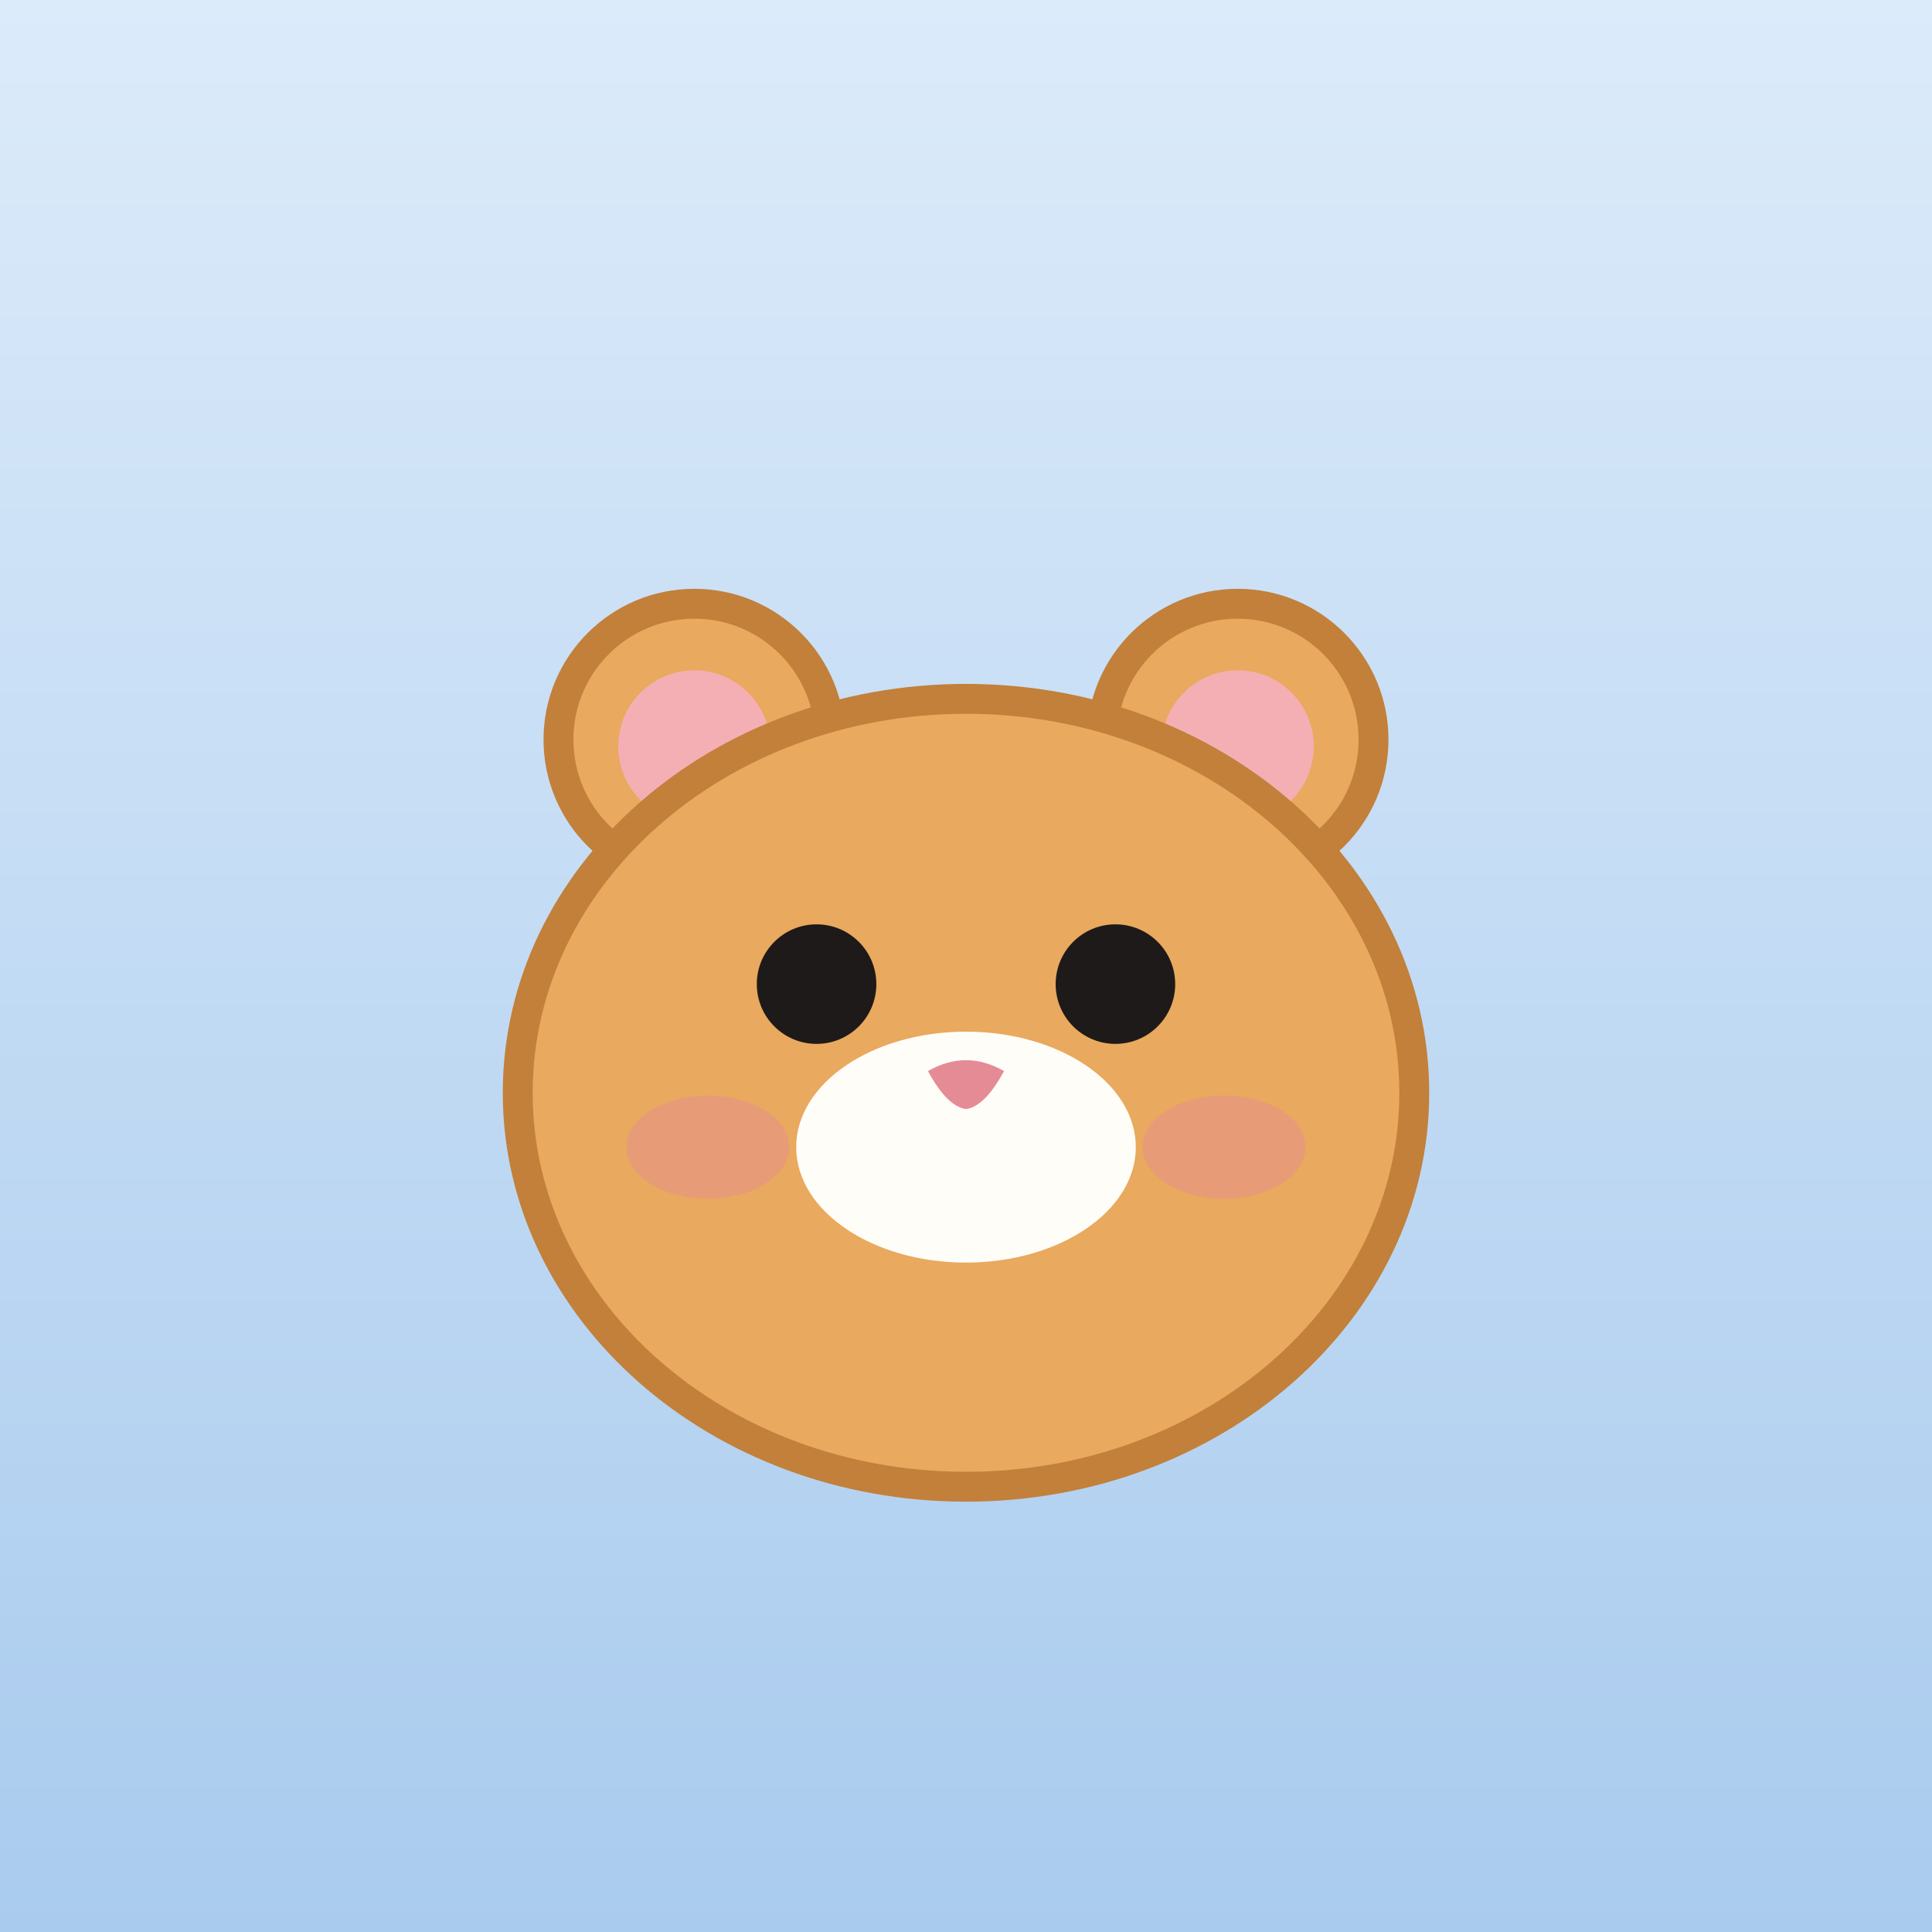
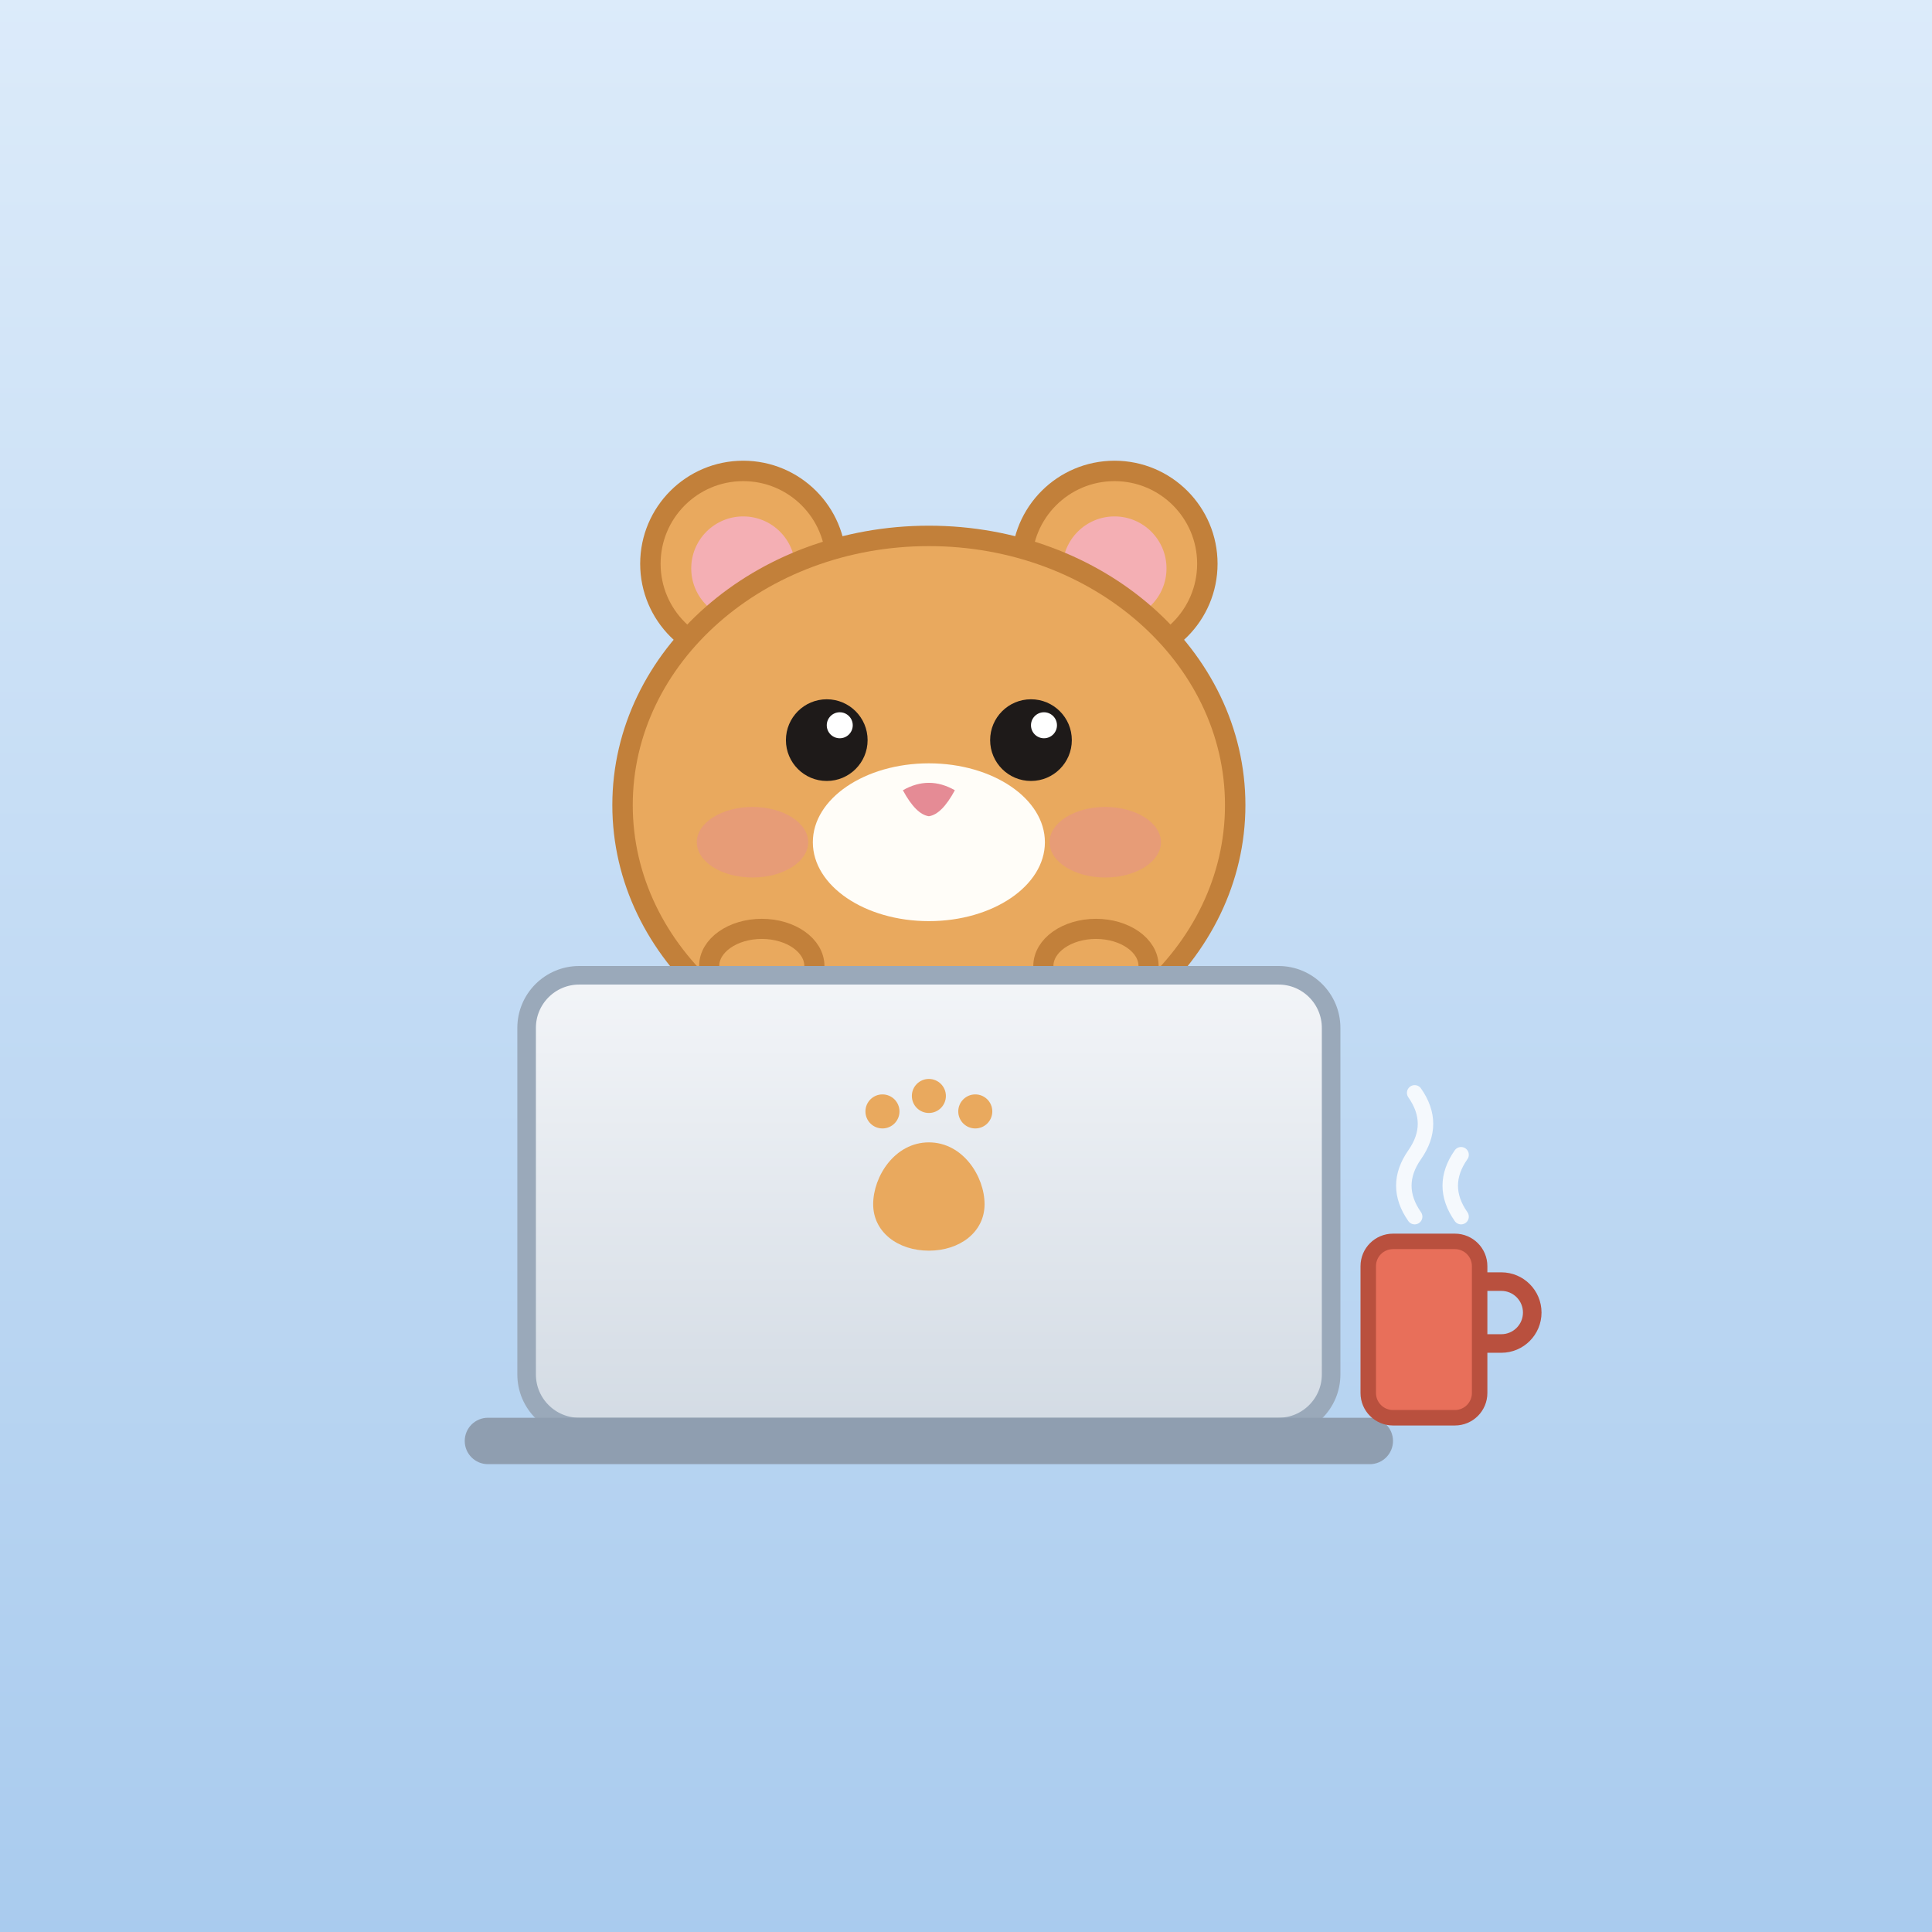
<svg xmlns="http://www.w3.org/2000/svg" viewBox="0 0 1024 1024" width="1024" height="1024">
  <defs>
    <linearGradient id="bg" x1="0" y1="0" x2="0" y2="1">
      <stop offset="0" stop-color="#DCEBFA" />
      <stop offset="1" stop-color="#A9CBEE" />
    </linearGradient>
+     <linearGradient id="lid" x1="0" y1="0" x2="0" y2="1">
+       <stop offset="0" stop-color="#F3F5F8" />
+       <stop offset="1" stop-color="#D3DBE4" />
+     </linearGradient>
  </defs>
  <rect width="1024" height="1024" fill="url(#bg)" />
-   <g transform="translate(152 140) scale(7.2)">
-     <circle cx="30" cy="35" r="10" fill="#E9A95E" stroke="#C2803A" stroke-width="2.2" />
-     <circle cx="70" cy="35" r="10" fill="#E9A95E" stroke="#C2803A" stroke-width="2.2" />
-     <circle cx="30" cy="35.5" r="5.6" fill="#F4AFB4" />
-     <circle cx="70" cy="35.5" r="5.6" fill="#F4AFB4" />
-     <ellipse cx="50" cy="61" rx="33" ry="29" fill="#E9A95E" stroke="#C2803A" stroke-width="2.2" />
-     <ellipse cx="50" cy="65" rx="12.5" ry="8.5" fill="#FFFDF8" />
-     <circle cx="39" cy="53" r="4.4" fill="#1E1A19" />
-     <circle cx="61" cy="53" r="4.4" fill="#1E1A19" />
-     <ellipse cx="31" cy="65" rx="6" ry="3.8" fill="#E58B95" opacity=".45" />
-     <ellipse cx="69" cy="65" rx="6" ry="3.8" fill="#E58B95" opacity=".45" />
-     <path d="M47.2 59.4 Q50 57.8 52.8 59.4 Q51.4 62 50 62.2 Q48.6 62 47.2 59.4 Z" fill="#E58B95" />
+   <g transform="translate(512 512) scale(.82) translate(-536 -566)">
+     <g transform="translate(212 96) scale(6)">
+       <circle cx="30" cy="35" r="10" fill="#E9A95E" stroke="#C2803A" stroke-width="2.2" />
+       <circle cx="70" cy="35" r="10" fill="#E9A95E" stroke="#C2803A" stroke-width="2.2" />
+       <circle cx="30" cy="35.5" r="5.6" fill="#F4AFB4" />
+       <circle cx="70" cy="35.5" r="5.6" fill="#F4AFB4" />
+       <ellipse cx="50" cy="61" rx="33" ry="29" fill="#E9A95E" stroke="#C2803A" stroke-width="2.2" />
+       <ellipse cx="50" cy="65" rx="12.5" ry="8.5" fill="#FFFDF8" />
+       <circle cx="39" cy="54" r="4.4" fill="#1E1A19" />
+       <circle cx="61" cy="54" r="4.4" fill="#1E1A19" />
+       <circle cx="40.4" cy="52.4" r="1.4" fill="#FFFFFF" />
+       <circle cx="62.4" cy="52.4" r="1.4" fill="#FFFFFF" />
+       <ellipse cx="31" cy="65" rx="6" ry="3.8" fill="#E58B95" opacity=".45" />
+       <ellipse cx="69" cy="65" rx="6" ry="3.8" fill="#E58B95" opacity=".45" />
+       <path d="M47.2 59.4 Q50 57.8 52.8 59.4 Q51.4 62 50 62.2 Q48.6 62 47.2 59.4 Z" fill="#E58B95" />
+     </g>
+     <ellipse cx="404" cy="566" rx="34" ry="24" fill="#E9A95E" stroke="#C2803A" stroke-width="13" />
+     <ellipse cx="620" cy="566" rx="34" ry="24" fill="#E9A95E" stroke="#C2803A" stroke-width="13" />
+     <rect x="252" y="572" width="520" height="292" rx="34" fill="url(#lid)" stroke="#9AA9BA" stroke-width="12" />
+     <g fill="#E9A95E">
+       <path d="M512 680 c-22 0 -36 22 -36 40 c0 18 16 30 36 30 c20 0 36 -12 36 -30 c0 -18 -14 -40 -36 -40 Z" />
+       <circle cx="482" cy="660" r="11" />
+       <circle cx="512" cy="650" r="11" />
+       <circle cx="542" cy="660" r="11" />
+     </g>
+     <rect x="212" y="858" width="600" height="30" rx="15" fill="#8F9EB0" />
+     <g transform="translate(838 810)">
+       <path d="M-12 -82 q-14 -20 0 -40 q14 -20 0 -40" stroke="#FFFFFF" stroke-width="10" stroke-linecap="round" fill="none" opacity=".85" />
+       <path d="M18 -82 q-14 -20 0 -40" stroke="#FFFFFF" stroke-width="10" stroke-linecap="round" fill="none" opacity=".85" />
+       <rect x="-42" y="-66" width="72" height="114" rx="16" fill="#E86F5A" stroke="#B9503E" stroke-width="10" />
+       <path d="M30 -40 h14 a20 20 0 0 1 0 40 h-14" stroke="#B9503E" stroke-width="12" fill="none" />
+     </g>
  </g>
</svg>
